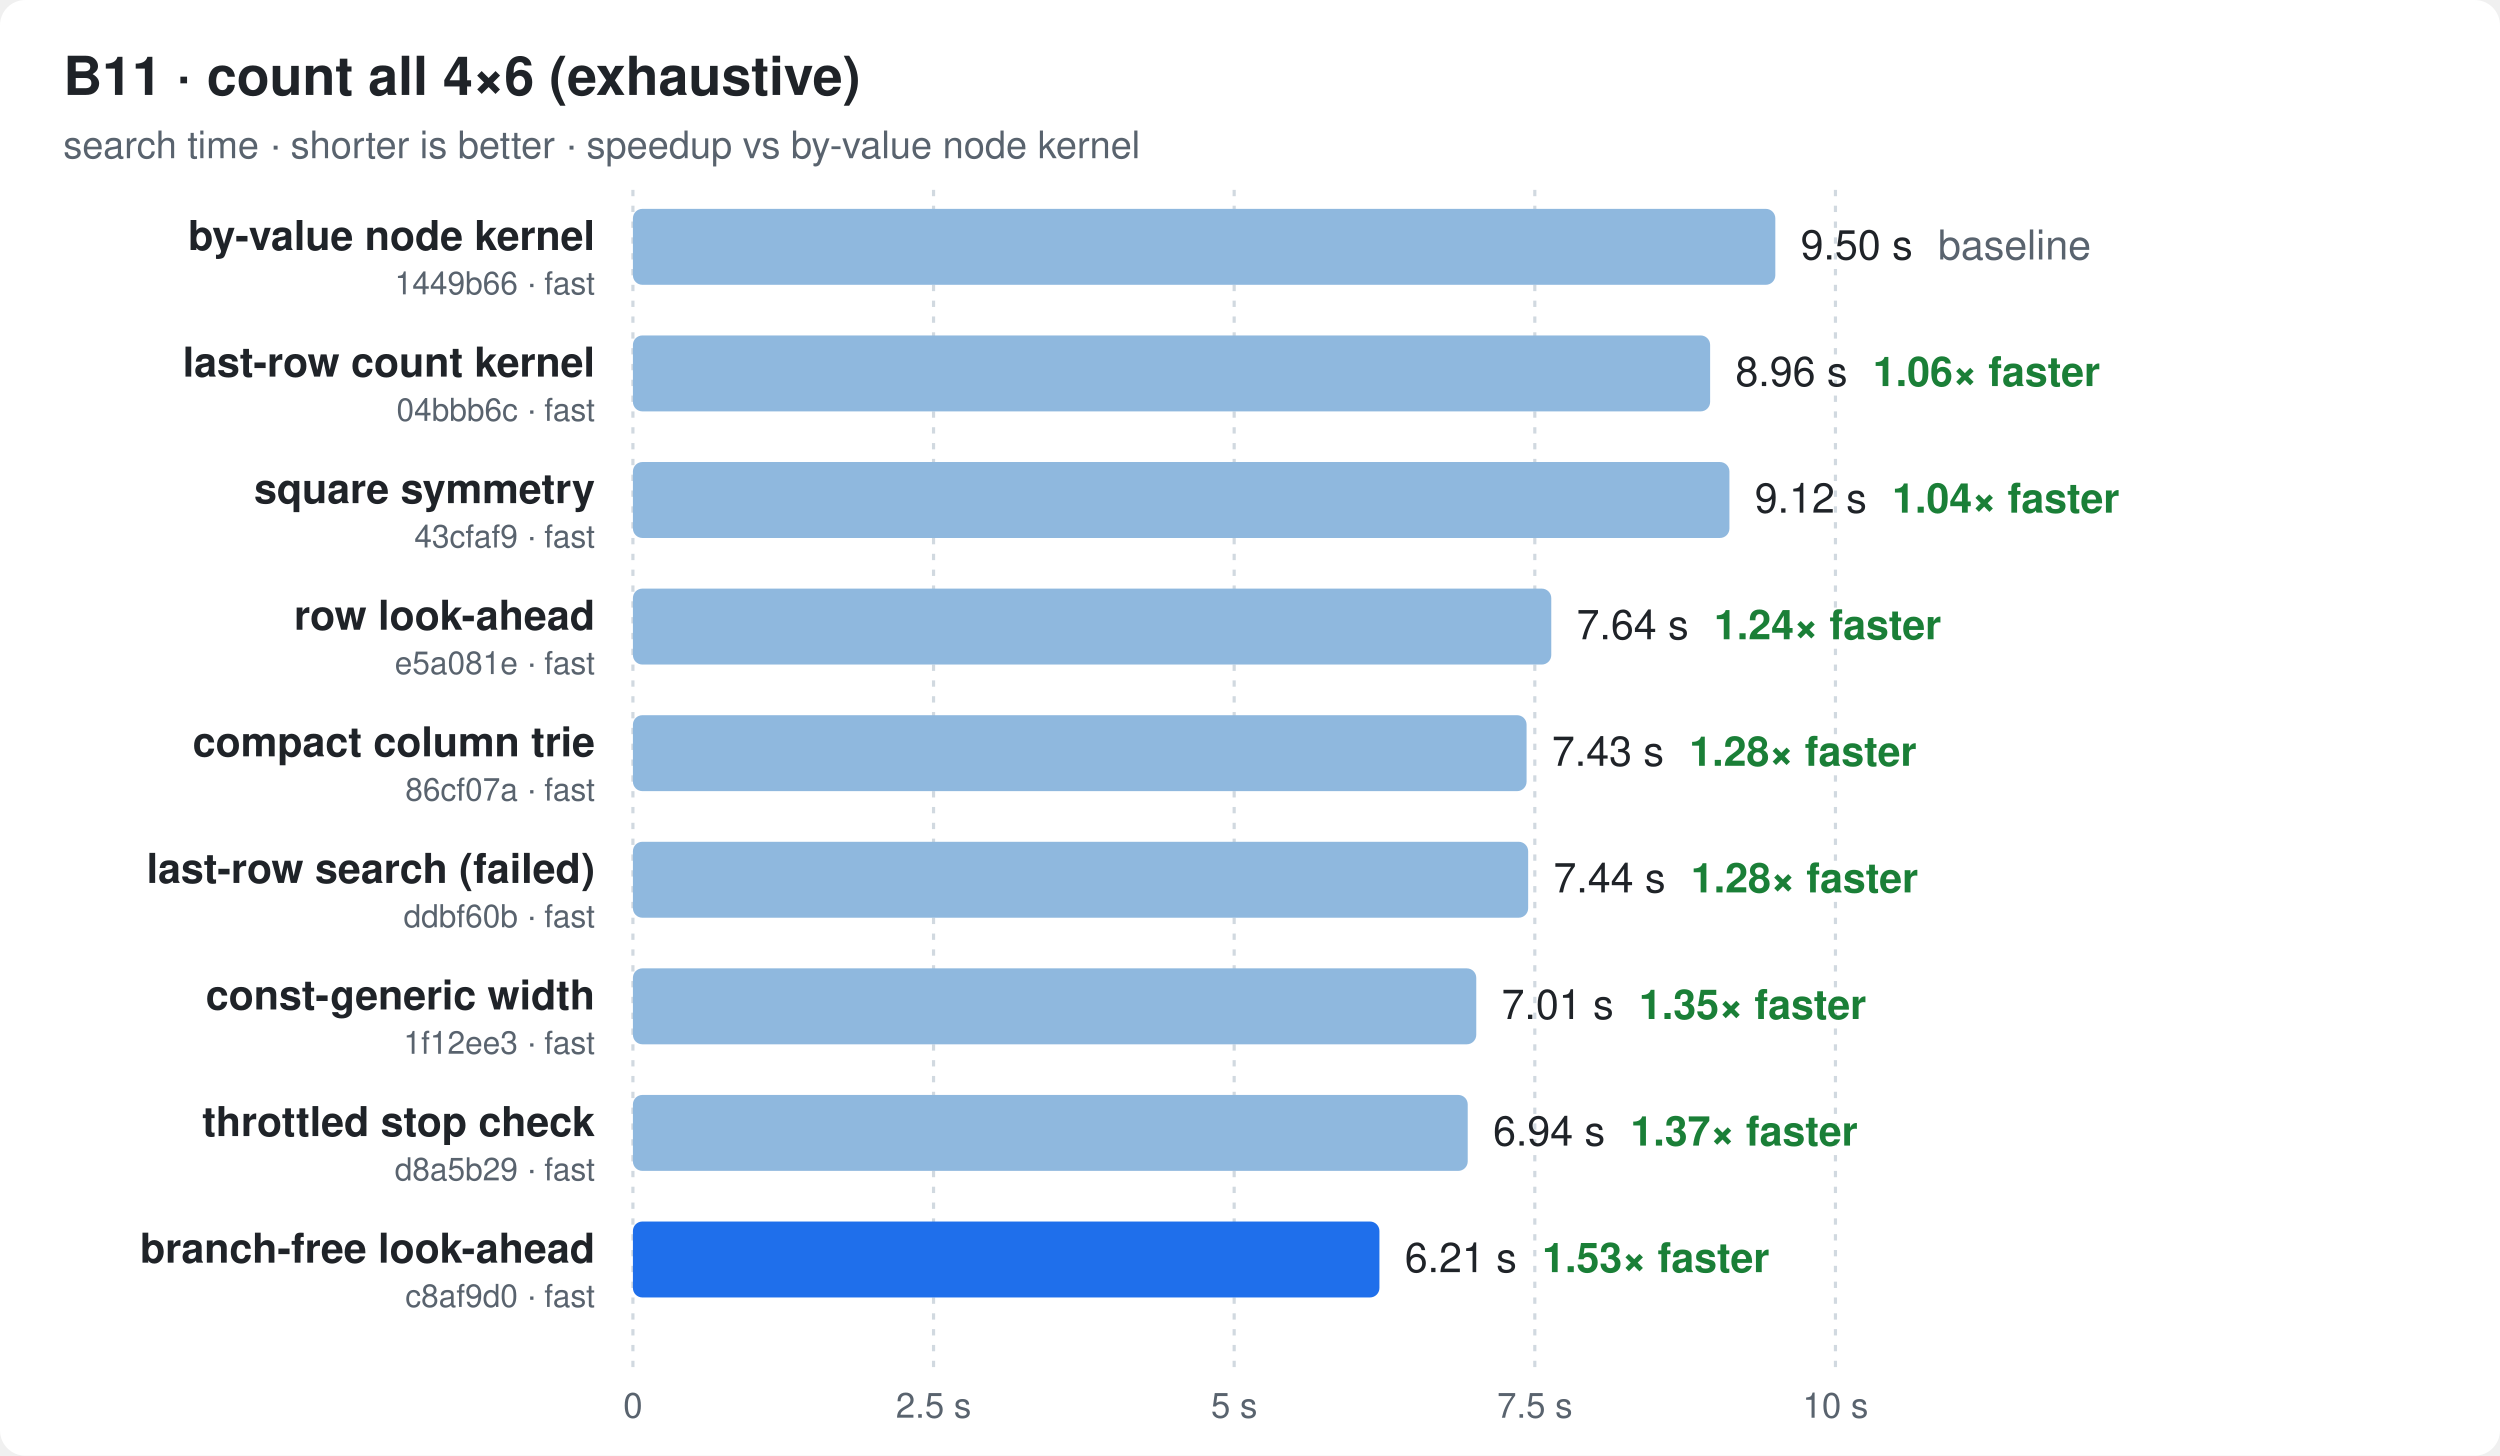
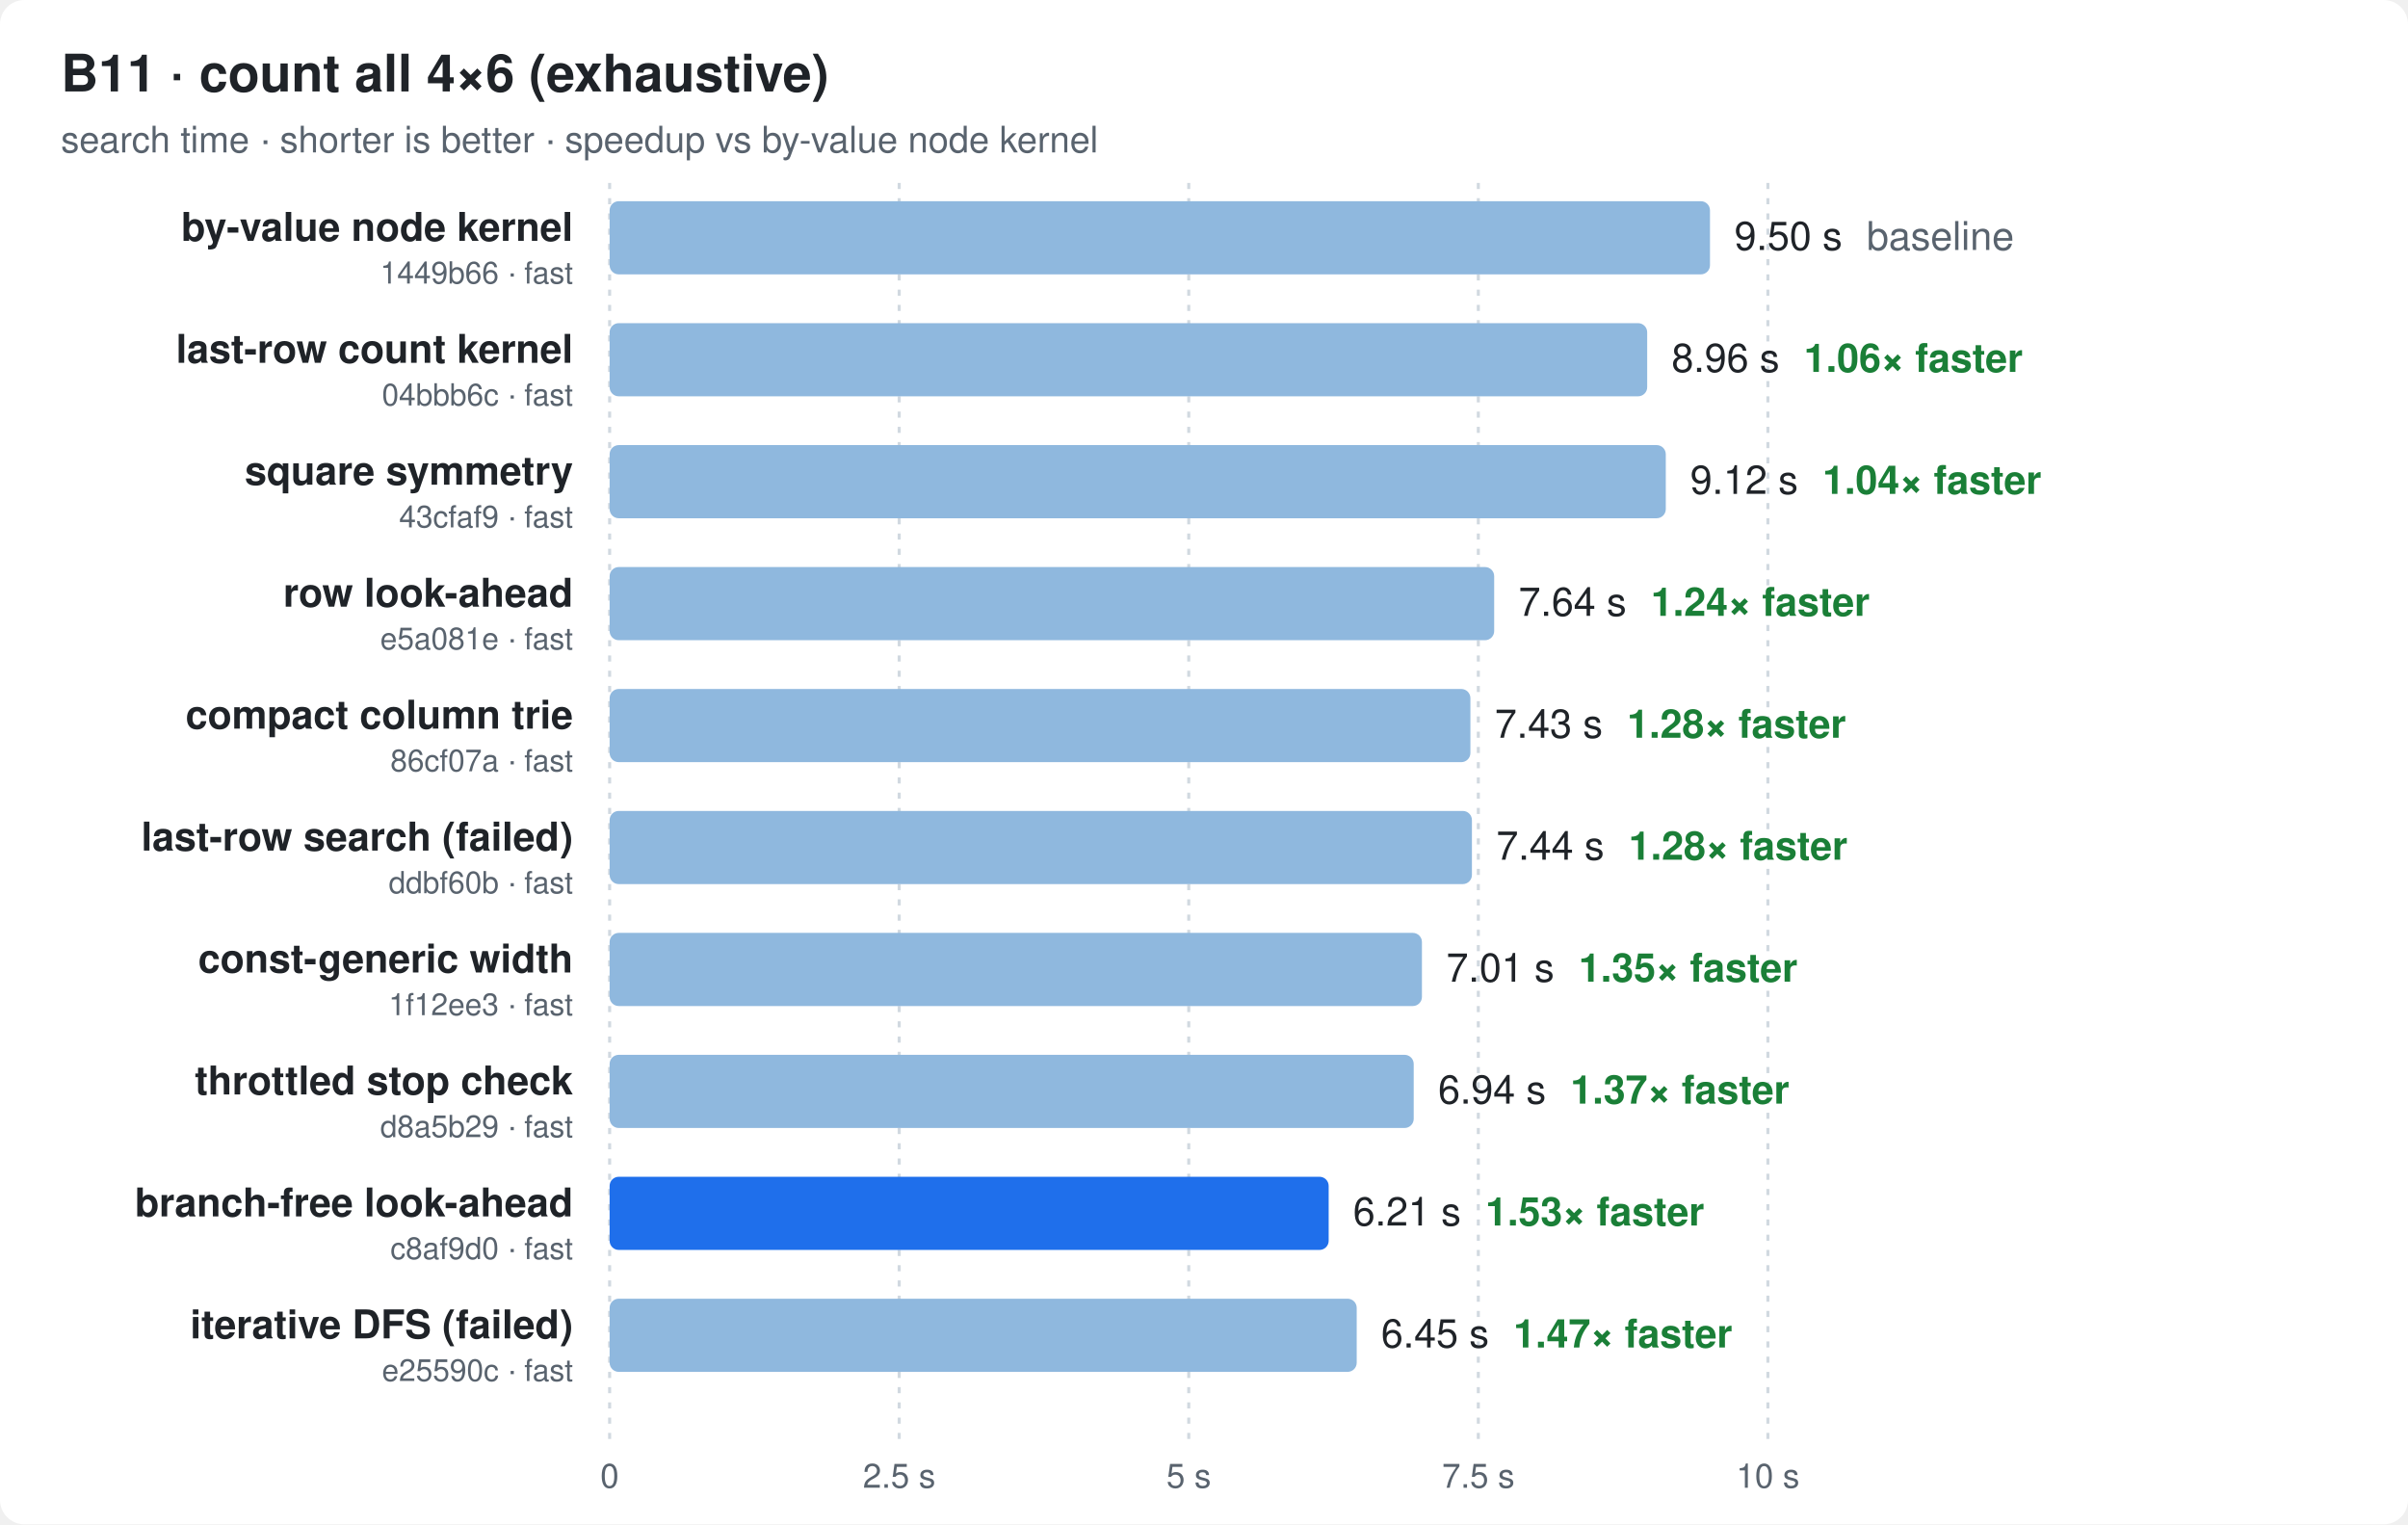
- <svg xmlns="http://www.w3.org/2000/svg" width="790" height="460" viewBox="0 0 790 460" font-family="ui-sans-serif,-apple-system,Segoe UI,Helvetica,Arial,sans-serif">
+ <svg xmlns="http://www.w3.org/2000/svg" width="790" height="500" viewBox="0 0 790 500" font-family="ui-sans-serif,-apple-system,Segoe UI,Helvetica,Arial,sans-serif">
  <style>
  .bg{fill:#ffffff} .t{fill:#1f2328} .m{fill:#59636e} .g{stroke:#d1d9e0}
  .bar{fill:#8fb8de} .best{fill:#1f6feb} .x{fill:#1a7f37;font-weight:600}
  @media (prefers-color-scheme: dark){
    .bg{fill:#0d1117} .t{fill:#e6edf3} .m{fill:#9198a1} .g{stroke:#30363d}
    .bar{fill:#2f5f8f} .best{fill:#4493f8} .x{fill:#3fb950}
  }
</style>
-   <rect class="bg" width="790" height="460" rx="8" />
+   <rect class="bg" width="790" height="500" rx="8" />
  <text class="t" x="20" y="30" font-size="17" font-weight="700">B11 · count all 4×6 (exhaustive)</text>
  <text class="m" x="20" y="50" font-size="12">search time · shorter is better · speedup vs by-value node kernel</text>
-   <line class="g" x1="200.0" x2="200.0" y1="60" y2="432" stroke-dasharray="2 3" />
-   <text class="m" x="200.0" y="448" font-size="11" text-anchor="middle">0</text>
-   <line class="g" x1="295.0" x2="295.0" y1="60" y2="432" stroke-dasharray="2 3" />
-   <text class="m" x="295.0" y="448" font-size="11" text-anchor="middle">2.5 s</text>
-   <line class="g" x1="390.0" x2="390.0" y1="60" y2="432" stroke-dasharray="2 3" />
-   <text class="m" x="390.0" y="448" font-size="11" text-anchor="middle">5 s</text>
-   <line class="g" x1="485.0" x2="485.0" y1="60" y2="432" stroke-dasharray="2 3" />
-   <text class="m" x="485.0" y="448" font-size="11" text-anchor="middle">7.5 s</text>
-   <line class="g" x1="580.0" x2="580.0" y1="60" y2="432" stroke-dasharray="2 3" />
-   <text class="m" x="580.0" y="448" font-size="11" text-anchor="middle">10 s</text>
+   <line class="g" x1="200.0" x2="200.0" y1="60" y2="472" stroke-dasharray="2 3" />
+   <text class="m" x="200.0" y="488" font-size="11" text-anchor="middle">0</text>
+   <line class="g" x1="295.0" x2="295.0" y1="60" y2="472" stroke-dasharray="2 3" />
+   <text class="m" x="295.0" y="488" font-size="11" text-anchor="middle">2.5 s</text>
+   <line class="g" x1="390.0" x2="390.0" y1="60" y2="472" stroke-dasharray="2 3" />
+   <text class="m" x="390.0" y="488" font-size="11" text-anchor="middle">5 s</text>
+   <line class="g" x1="485.0" x2="485.0" y1="60" y2="472" stroke-dasharray="2 3" />
+   <text class="m" x="485.0" y="488" font-size="11" text-anchor="middle">7.5 s</text>
+   <line class="g" x1="580.0" x2="580.0" y1="60" y2="472" stroke-dasharray="2 3" />
+   <text class="m" x="580.0" y="488" font-size="11" text-anchor="middle">10 s</text>
  <text class="t" x="188" y="79.0" font-size="13" font-weight="600" text-anchor="end">by-value node kernel</text>
  <text class="m" x="188" y="93.0" font-size="10" text-anchor="end">1449b66 · fast</text>
  <rect class="bar" x="200" y="66" width="361.0" height="24" rx="3" />
  <text class="t" x="569.0" y="82.0" font-size="13">9.50 s<tspan class="m" dx="8">baseline</tspan>
  </text>
  <text class="t" x="188" y="119.0" font-size="13" font-weight="600" text-anchor="end">last-row count kernel</text>
  <text class="m" x="188" y="133.0" font-size="10" text-anchor="end">04bbb6c · fast</text>
  <rect class="bar" x="200" y="106" width="340.4" height="24" rx="3" />
  <text class="t" x="548.4" y="122.0" font-size="13">8.96 s<tspan class="x" dx="8">1.06× faster</tspan>
  </text>
  <text class="t" x="188" y="159.0" font-size="13" font-weight="600" text-anchor="end">square symmetry</text>
  <text class="m" x="188" y="173.0" font-size="10" text-anchor="end">43cfaf9 · fast</text>
  <rect class="bar" x="200" y="146" width="346.5" height="24" rx="3" />
  <text class="t" x="554.5" y="162.0" font-size="13">9.12 s<tspan class="x" dx="8">1.04× faster</tspan>
  </text>
  <text class="t" x="188" y="199.0" font-size="13" font-weight="600" text-anchor="end">row look-ahead</text>
  <text class="m" x="188" y="213.0" font-size="10" text-anchor="end">e5a081e · fast</text>
  <rect class="bar" x="200" y="186" width="290.2" height="24" rx="3" />
  <text class="t" x="498.2" y="202.0" font-size="13">7.64 s<tspan class="x" dx="8">1.24× faster</tspan>
  </text>
  <text class="t" x="188" y="239.0" font-size="13" font-weight="600" text-anchor="end">compact column trie</text>
  <text class="m" x="188" y="253.0" font-size="10" text-anchor="end">86cf07a · fast</text>
  <rect class="bar" x="200" y="226" width="282.4" height="24" rx="3" />
  <text class="t" x="490.4" y="242.0" font-size="13">7.43 s<tspan class="x" dx="8">1.28× faster</tspan>
  </text>
  <text class="t" x="188" y="279.0" font-size="13" font-weight="600" text-anchor="end">last-row search (failed)</text>
  <text class="m" x="188" y="293.0" font-size="10" text-anchor="end">ddbf60b · fast</text>
  <rect class="bar" x="200" y="266" width="282.9" height="24" rx="3" />
  <text class="t" x="490.9" y="282.0" font-size="13">7.44 s<tspan class="x" dx="8">1.28× faster</tspan>
  </text>
  <text class="t" x="188" y="319.0" font-size="13" font-weight="600" text-anchor="end">const-generic width</text>
  <text class="m" x="188" y="333.0" font-size="10" text-anchor="end">1f12ee3 · fast</text>
  <rect class="bar" x="200" y="306" width="266.5" height="24" rx="3" />
  <text class="t" x="474.5" y="322.0" font-size="13">7.01 s<tspan class="x" dx="8">1.35× faster</tspan>
  </text>
  <text class="t" x="188" y="359.0" font-size="13" font-weight="600" text-anchor="end">throttled stop check</text>
  <text class="m" x="188" y="373.0" font-size="10" text-anchor="end">d8a5b29 · fast</text>
  <rect class="bar" x="200" y="346" width="263.8" height="24" rx="3" />
  <text class="t" x="471.8" y="362.0" font-size="13">6.94 s<tspan class="x" dx="8">1.37× faster</tspan>
  </text>
  <text class="t" x="188" y="399.0" font-size="13" font-weight="600" text-anchor="end">branch-free look-ahead</text>
  <text class="m" x="188" y="413.0" font-size="10" text-anchor="end">c8af9d0 · fast</text>
  <rect class="best" x="200" y="386" width="235.9" height="24" rx="3" />
  <text class="t" x="443.9" y="402.0" font-size="13">6.21 s<tspan class="x" dx="8">1.53× faster</tspan>
  </text>
+   <text class="t" x="188" y="439.0" font-size="13" font-weight="600" text-anchor="end">iterative DFS (failed)</text>
+   <text class="m" x="188" y="453.0" font-size="10" text-anchor="end">e25590c · fast</text>
+   <rect class="bar" x="200" y="426" width="245.1" height="24" rx="3" />
+   <text class="t" x="453.1" y="442.0" font-size="13">6.45 s<tspan class="x" dx="8">1.47× faster</tspan>
+   </text>
</svg>
